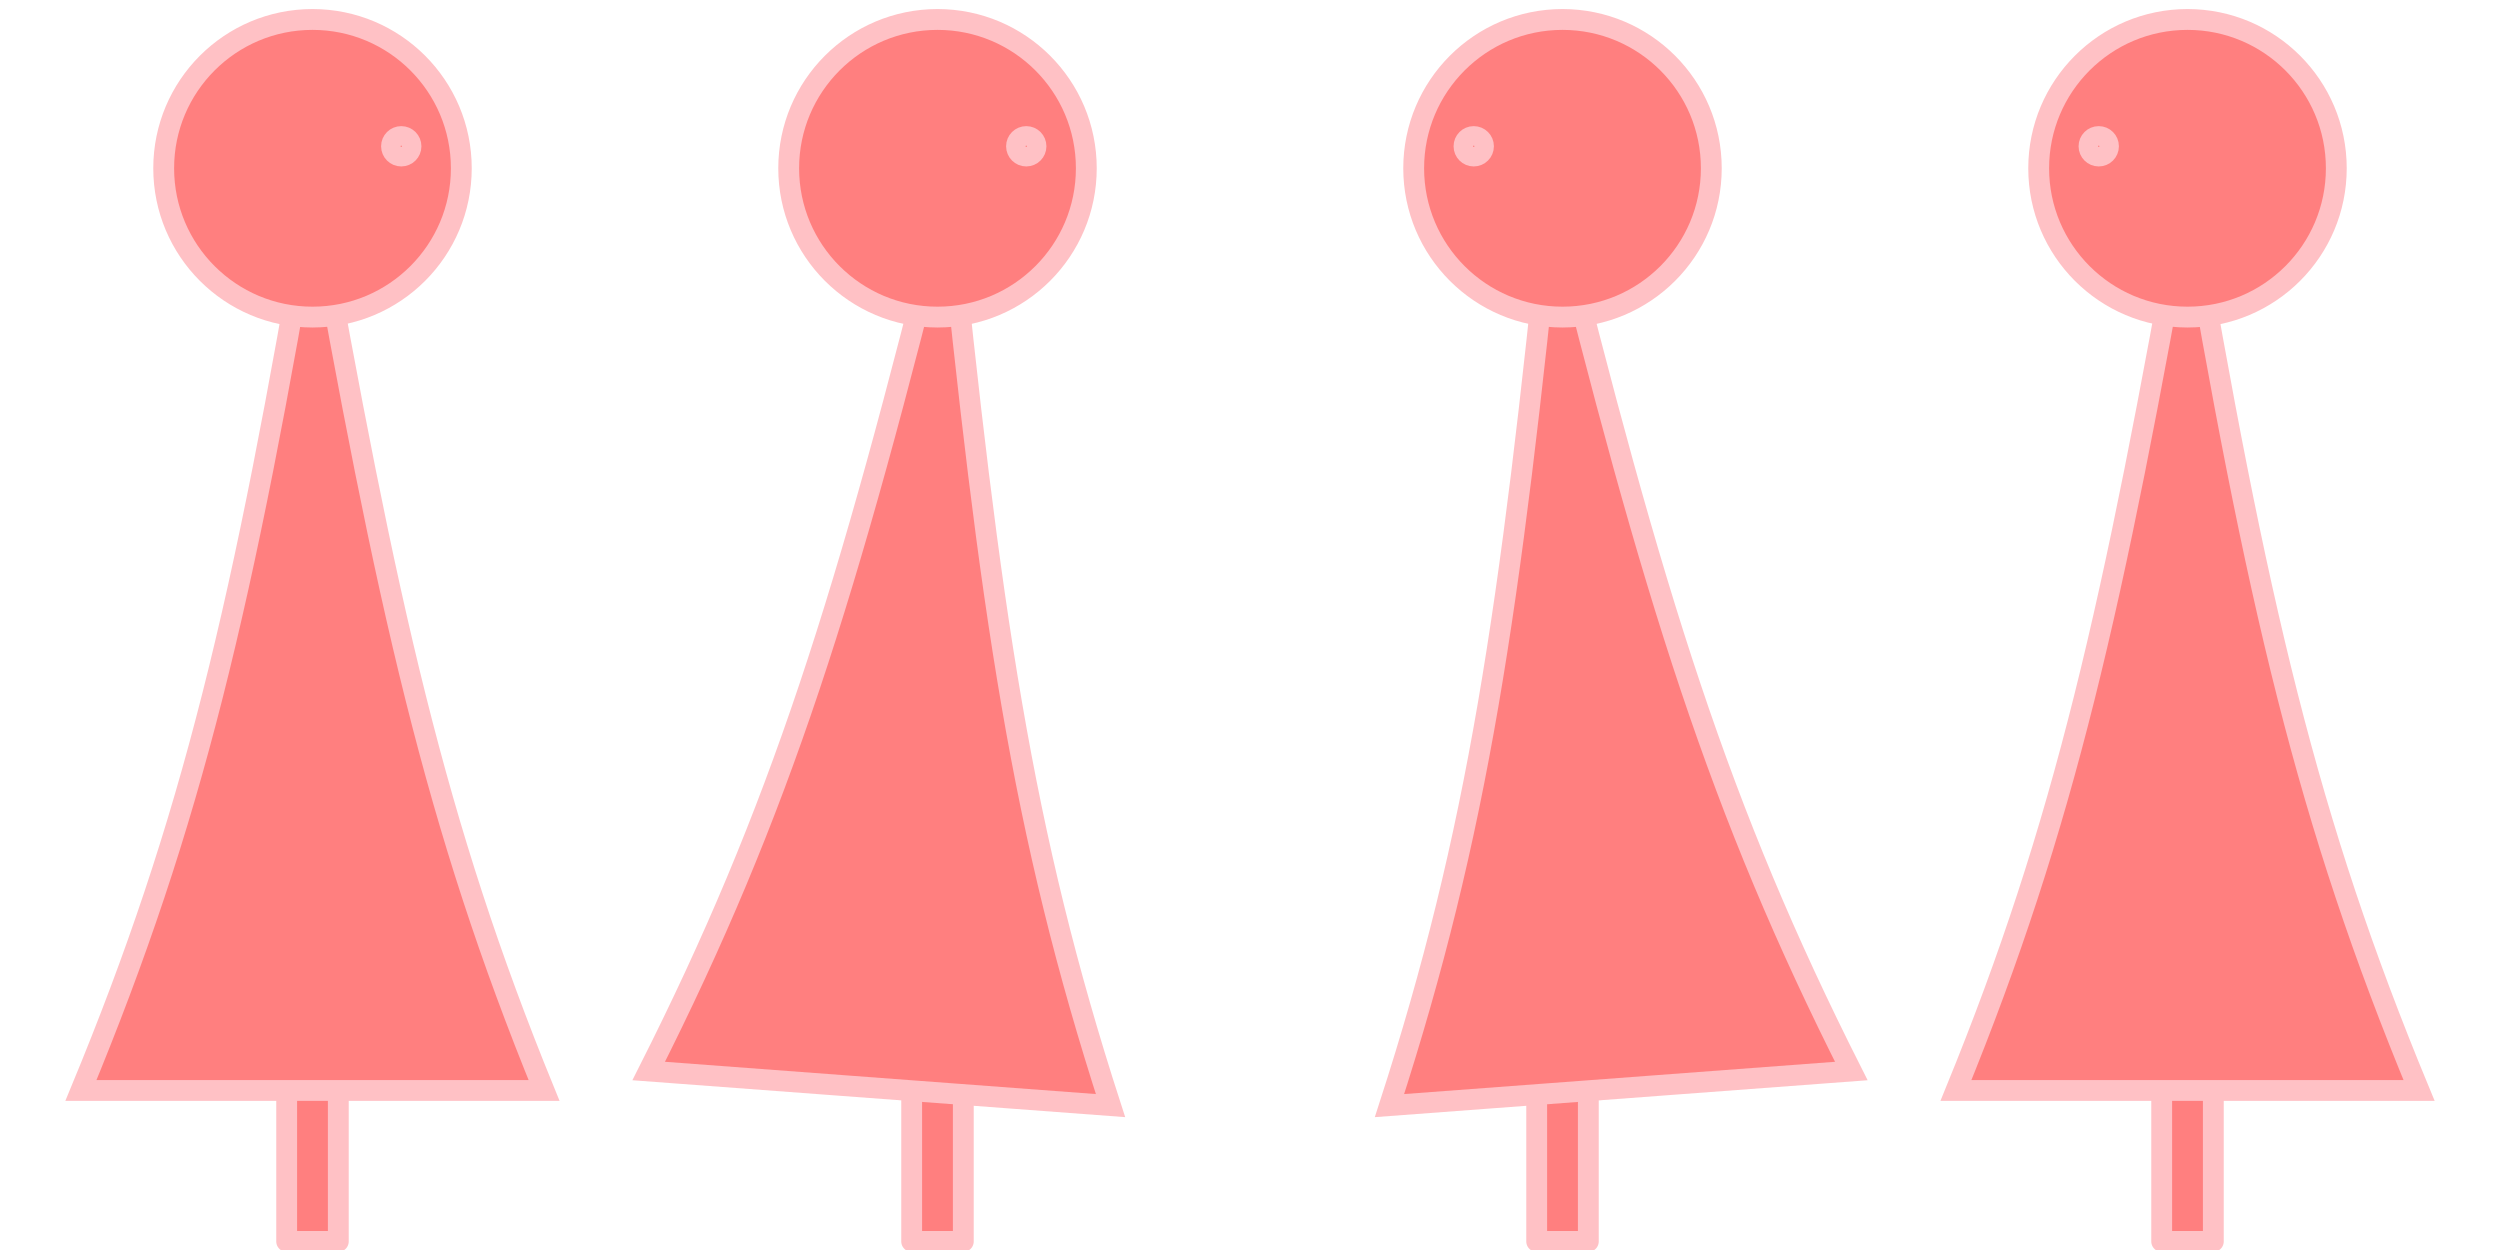
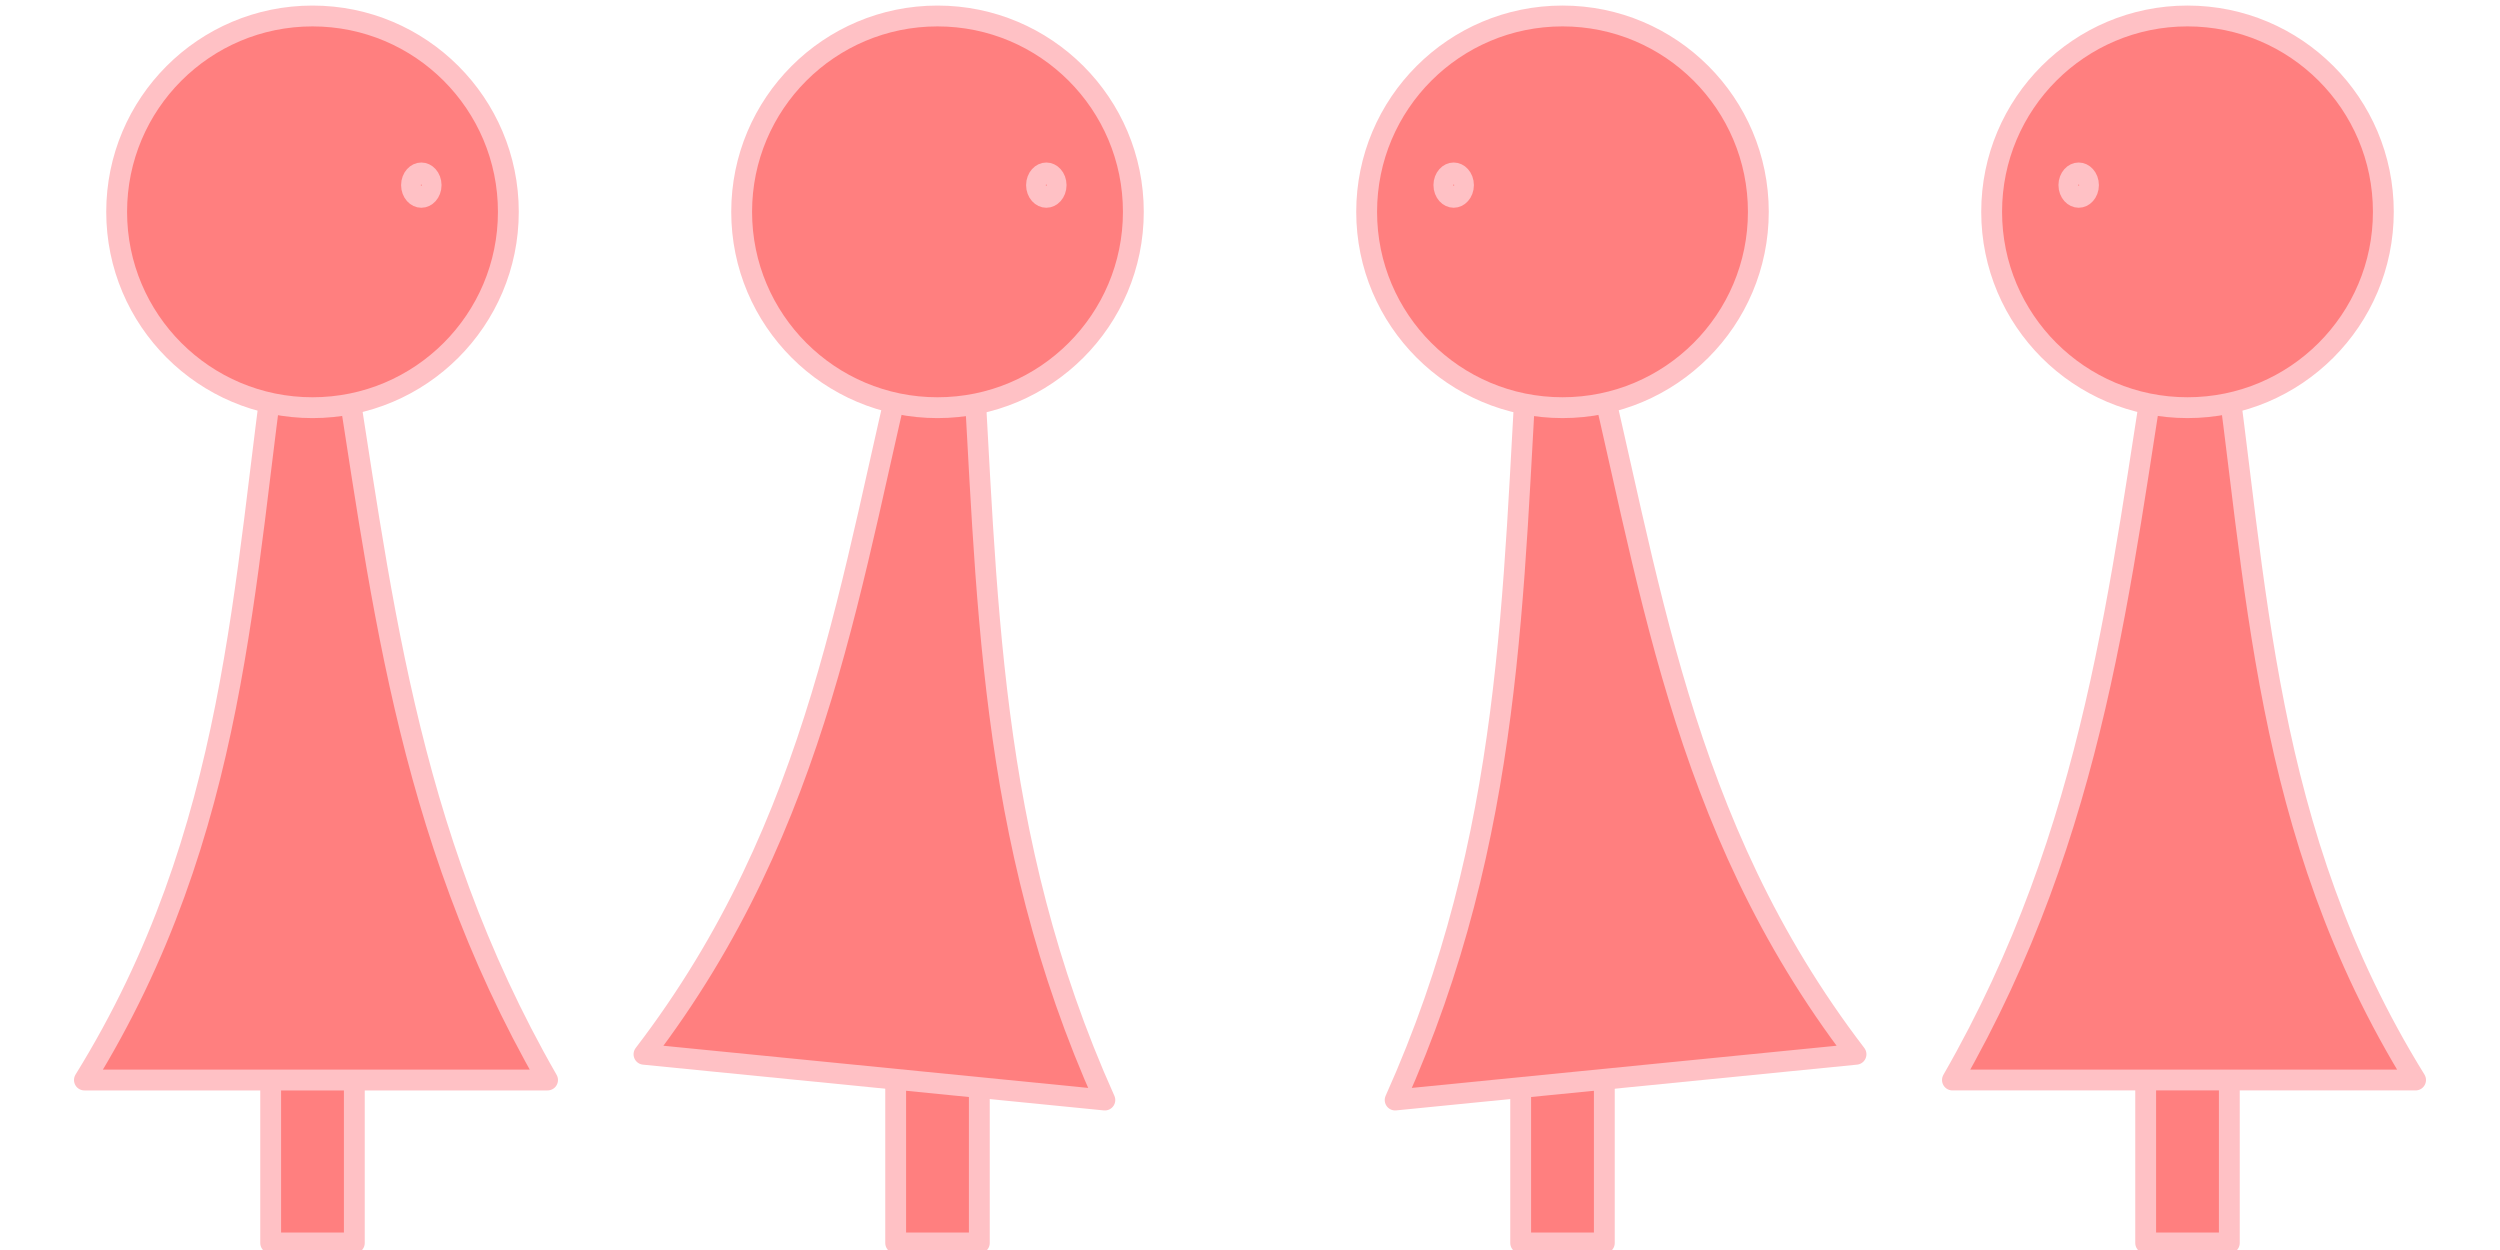
<svg xmlns="http://www.w3.org/2000/svg" width="120" height="60" id="svg3829" version="1.1">
  <defs id="defs3831" />
  <g id="layer1" transform="translate(0,-992.3622)">
-     <rect style="fill:#ff7f7f;fill-opacity:1;stroke:#ffc1c5;stroke-width:1;stroke-linecap:round;stroke-linejoin:round;stroke-miterlimit:4;stroke-opacity:1;stroke-dasharray:none" id="rect3839" width="2.479" height="15.22" x="13.76" y="1036.731" />
-     <path style="fill:#ff7f7f;fill-opacity:1;stroke:#ffc1c5;stroke-width:1;stroke-linecap:butt;stroke-linejoin:miter;stroke-miterlimit:4;stroke-opacity:1;stroke-dasharray:none" d="m 15.037,1001.53 c -3.381,19.952 -5.797,30.244 -11.153,43.175 l 22.231,0 c -5.21,-12.758 -7.527,-23.103 -11.078,-43.175 z" id="path3841" />
-     <path style="fill:#ff7f7f;fill-opacity:1;stroke:#ffc1c5;stroke-width:1;stroke-linecap:round;stroke-linejoin:round;stroke-miterlimit:4;stroke-opacity:1;stroke-dasharray:none" id="path3837" d="m 23.036,14.286 c 0,3.945 -3.198,7.143 -7.143,7.143 -3.945,0 -7.143,-3.198 -7.143,-7.143 0,-3.945 3.198,-7.143 7.143,-7.143 3.945,0 7.143,3.198 7.143,7.143 z" transform="translate(-0.8928575,986.1537)" />
-     <path style="fill:#ff7f7f;fill-opacity:1;stroke:#ffc1c5;stroke-width:0.714;stroke-linecap:round;stroke-linejoin:round;stroke-miterlimit:4;stroke-opacity:1;stroke-dasharray:none" id="path4353" d="m 19.4,10.296 c 0,0.185 -0.15,0.334 -0.334,0.334 -0.185,0 -0.334,-0.15 -0.334,-0.334 0,-0.185 0.15,-0.334 0.334,-0.334 0.185,0 0.334,0.15 0.334,0.334 z" transform="matrix(1.400822,0,0,1.400822,-7.447548,984.961)" />
-     <rect style="fill:#ff7f7f;fill-opacity:1;stroke:#ffc1c5;stroke-width:1;stroke-linecap:round;stroke-linejoin:round;stroke-miterlimit:4;stroke-opacity:1;stroke-dasharray:none" id="rect3839-6" width="2.479" height="15.22" x="43.76" y="1036.731" />
-     <path style="fill:#ff7f7f;fill-opacity:1;stroke:#ffc1c5;stroke-width:1;stroke-linecap:butt;stroke-linejoin:miter;stroke-miterlimit:4;stroke-opacity:1;stroke-dasharray:none" d="m 45.481,1001.549 c -4.861,19.644 -8.039,29.727 -14.344,42.222 l 22.168,1.66 c -4.243,-13.112 -5.781,-23.601 -7.824,-43.882 z" id="path3841-7" />
-     <path style="fill:#ff7f7f;fill-opacity:1;stroke:#ffc1c5;stroke-width:1;stroke-linecap:round;stroke-linejoin:round;stroke-miterlimit:4;stroke-opacity:1;stroke-dasharray:none" id="path3837-9" d="m 23.036,14.286 c 0,3.945 -3.198,7.143 -7.143,7.143 -3.945,0 -7.143,-3.198 -7.143,-7.143 0,-3.945 3.198,-7.143 7.143,-7.143 3.945,0 7.143,3.198 7.143,7.143 z" transform="translate(29.10714,986.1537)" />
-     <path style="fill:#ff7f7f;fill-opacity:1;stroke:#ffc1c5;stroke-width:0.714;stroke-linecap:round;stroke-linejoin:round;stroke-miterlimit:4;stroke-opacity:1;stroke-dasharray:none" id="path4353-7" d="m 19.4,10.296 c 0,0.185 -0.15,0.334 -0.334,0.334 -0.185,0 -0.334,-0.15 -0.334,-0.334 0,-0.185 0.15,-0.334 0.334,-0.334 0.185,0 0.334,0.15 0.334,0.334 z" transform="matrix(1.400822,0,0,1.400822,22.55245,984.961)" />
-     <rect style="fill:#ff7f7f;fill-opacity:1;stroke:#ffc1c5;stroke-width:1;stroke-linecap:round;stroke-linejoin:round;stroke-miterlimit:4;stroke-opacity:1;stroke-dasharray:none" id="rect3839-0" width="2.479" height="15.22" x="-106.24" y="1036.731" transform="scale(-1,1)" />
-     <path style="fill:#ff7f7f;fill-opacity:1;stroke:#ffc1c5;stroke-width:1;stroke-linecap:butt;stroke-linejoin:miter;stroke-miterlimit:4;stroke-opacity:1;stroke-dasharray:none" d="m 104.963,1001.53 c 3.381,19.952 5.797,30.244 11.153,43.175 l -22.231,0 c 5.21,-12.758 7.527,-23.103 11.078,-43.175 z" id="path3841-76" />
-     <path style="fill:#ff7f7f;fill-opacity:1;stroke:#ffc1c5;stroke-width:1;stroke-linecap:round;stroke-linejoin:round;stroke-miterlimit:4;stroke-opacity:1;stroke-dasharray:none" id="path3837-1" d="m 23.036,14.286 c 0,3.945 -3.198,7.143 -7.143,7.143 -3.945,0 -7.143,-3.198 -7.143,-7.143 0,-3.945 3.198,-7.143 7.143,-7.143 3.945,0 7.143,3.198 7.143,7.143 z" transform="matrix(-1,0,0,1,120.8928,986.1537)" />
-     <path style="fill:#ff7f7f;fill-opacity:1;stroke:#ffc1c5;stroke-width:0.714;stroke-linecap:round;stroke-linejoin:round;stroke-miterlimit:4;stroke-opacity:1;stroke-dasharray:none" id="path4353-6" d="m 19.4,10.296 c 0,0.185 -0.15,0.334 -0.334,0.334 -0.185,0 -0.334,-0.15 -0.334,-0.334 0,-0.185 0.15,-0.334 0.334,-0.334 0.185,0 0.334,0.15 0.334,0.334 z" transform="matrix(-1.400822,0,0,1.400822,127.4476,984.961)" />
-     <rect style="fill:#ff7f7f;fill-opacity:1;stroke:#ffc1c5;stroke-width:1;stroke-linecap:round;stroke-linejoin:round;stroke-miterlimit:4;stroke-opacity:1;stroke-dasharray:none" id="rect3839-6-6" width="2.479" height="15.22" x="-76.24" y="1036.731" transform="scale(-1,1)" />
-     <path style="fill:#ff7f7f;fill-opacity:1;stroke:#ffc1c5;stroke-width:1;stroke-linecap:butt;stroke-linejoin:miter;stroke-miterlimit:4;stroke-opacity:1;stroke-dasharray:none" d="m 74.519,1001.549 c 4.861,19.644 8.039,29.727 14.344,42.222 l -22.168,1.66 c 4.243,-13.112 5.781,-23.601 7.824,-43.882 z" id="path3841-7-2" />
-     <path style="fill:#ff7f7f;fill-opacity:1;stroke:#ffc1c5;stroke-width:1;stroke-linecap:round;stroke-linejoin:round;stroke-miterlimit:4;stroke-opacity:1;stroke-dasharray:none" id="path3837-9-5" d="m 23.036,14.286 c 0,3.945 -3.198,7.143 -7.143,7.143 -3.945,0 -7.143,-3.198 -7.143,-7.143 0,-3.945 3.198,-7.143 7.143,-7.143 3.945,0 7.143,3.198 7.143,7.143 z" transform="matrix(-1,0,0,1,90.89286,986.1537)" />
-     <path style="fill:#ff7f7f;fill-opacity:1;stroke:#ffc1c5;stroke-width:0.714;stroke-linecap:round;stroke-linejoin:round;stroke-miterlimit:4;stroke-opacity:1;stroke-dasharray:none" id="path4353-7-1" d="m 19.4,10.296 c 0,0.185 -0.15,0.334 -0.334,0.334 -0.185,0 -0.334,-0.15 -0.334,-0.334 0,-0.185 0.15,-0.334 0.334,-0.334 0.185,0 0.334,0.15 0.334,0.334 z" transform="matrix(-1.400822,0,0,1.400822,97.44755,984.961)" />
+     <rect style="fill:#000000;fill-opacity:1;stroke:none" id="rect2998" width="30" height="60" x="-131.5" y="994.254" />
+     <g id="g3804">
+       <rect y="1036.658" x="12.992" height="15.367" width="4.016" id="rect3839" style="fill:#ff7f7f;fill-opacity:1;stroke:#ffc1c5;stroke-width:1;stroke-linecap:round;stroke-linejoin:round;stroke-miterlimit:4;stroke-opacity:1;stroke-dasharray:none" />
+       <path id="path3841" d="m 13.363,1008.371 c -1.731,11.944 -1.92,23.888 -9.311,35.832 l 22.231,0 c -6.938,-12.084 -8.018,-23.834 -9.963,-35.751 z" style="fill:#ff7f7f;fill-opacity:1;stroke:#ffc1c5;stroke-width:1;stroke-linecap:butt;stroke-linejoin:round;stroke-miterlimit:4;stroke-opacity:1;stroke-dasharray:none" />
+       <path transform="matrix(1.31608,0,0,1.31608,-5.91628,983.7287)" d="m 23.036,14.286 c 0,3.945 -3.198,7.143 -7.143,7.143 -3.945,0 -7.143,-3.198 -7.143,-7.143 0,-3.945 3.198,-7.143 7.143,-7.143 3.945,0 7.143,3.198 7.143,7.143 z" id="path3837" style="fill:#ff7f7f;fill-opacity:1;stroke:#ffc1c5;stroke-width:0.76;stroke-linecap:round;stroke-linejoin:round;stroke-miterlimit:4;stroke-opacity:1;stroke-dasharray:none" />
+       <path transform="matrix(1.490041,0,0,1.666818,-8.185686,984.0873)" d="m 19.4,10.296 c 0,0.185 -0.15,0.334 -0.334,0.334 -0.185,0 -0.334,-0.15 -0.334,-0.334 0,-0.185 0.15,-0.334 0.334,-0.334 0.185,0 0.334,0.15 0.334,0.334 z" id="path4353" style="fill:#ff7f7f;fill-opacity:1;stroke:#ffc1c5;stroke-width:0.635;stroke-linecap:round;stroke-linejoin:round;stroke-miterlimit:4;stroke-opacity:1;stroke-dasharray:none" />
+     </g>
+     <rect style="fill:#000000;fill-opacity:1;stroke:none" id="rect2998-4" width="30" height="60" x="-101.5" y="994.254" />
+     <g id="g3804-8" transform="translate(30,0)">
+       <rect y="1036.658" x="12.992" height="15.367" width="4.016" id="rect3839-8" style="fill:#ff7f7f;fill-opacity:1;stroke:#ffc1c5;stroke-width:1;stroke-linecap:round;stroke-linejoin:round;stroke-miterlimit:4;stroke-opacity:1;stroke-dasharray:none" />
+       <path id="path3841-7" d="m 13.716,1008.231 c -2.903,11.715 -4.27,23.582 -12.805,34.737 l 22.122,2.196 c -5.71,-12.71 -5.624,-24.51 -6.383,-36.561 z" style="fill:#ff7f7f;fill-opacity:1;stroke:#ffc1c5;stroke-width:1;stroke-linecap:butt;stroke-linejoin:round;stroke-miterlimit:4;stroke-opacity:1;stroke-dasharray:none" />
+       <path transform="matrix(1.31608,0,0,1.31608,-5.91628,983.7287)" d="m 23.036,14.286 c 0,3.945 -3.198,7.143 -7.143,7.143 -3.945,0 -7.143,-3.198 -7.143,-7.143 0,-3.945 3.198,-7.143 7.143,-7.143 3.945,0 7.143,3.198 7.143,7.143 z" id="path3837-0" style="fill:#ff7f7f;fill-opacity:1;stroke:#ffc1c5;stroke-width:0.76;stroke-linecap:round;stroke-linejoin:round;stroke-miterlimit:4;stroke-opacity:1;stroke-dasharray:none" />
+       <path transform="matrix(1.490041,0,0,1.666818,-8.185686,984.0873)" d="m 19.4,10.296 c 0,0.185 -0.15,0.334 -0.334,0.334 -0.185,0 -0.334,-0.15 -0.334,-0.334 0,-0.185 0.15,-0.334 0.334,-0.334 0.185,0 0.334,0.15 0.334,0.334 z" id="path4353-9" style="fill:#ff7f7f;fill-opacity:1;stroke:#ffc1c5;stroke-width:0.635;stroke-linecap:round;stroke-linejoin:round;stroke-miterlimit:4;stroke-opacity:1;stroke-dasharray:none" />
+     </g>
+     <rect y="994.254" x="11.5" height="60" width="30" id="rect2998-9" style="fill:#000000;fill-opacity:1;stroke:none" transform="scale(-1,1)" />
+     <g id="g3804-1" transform="matrix(-1,0,0,1.000001,120,-0.00142665)">
+       <rect style="fill:#ff7f7f;fill-opacity:1;stroke:#ffc1c5;stroke-width:1;stroke-linecap:round;stroke-linejoin:round;stroke-miterlimit:4;stroke-opacity:1;stroke-dasharray:none" id="rect3839-0" width="4.016" height="15.367" x="12.992" y="1036.658" />
+       <path style="fill:#ff7f7f;fill-opacity:1;stroke:#ffc1c5;stroke-width:1;stroke-linecap:butt;stroke-linejoin:round;stroke-miterlimit:4;stroke-opacity:1;stroke-dasharray:none" d="m 13.363,1008.371 c -1.731,11.944 -1.92,23.888 -9.311,35.832 l 22.231,0 c -6.938,-12.084 -8.018,-23.834 -9.963,-35.751 z" id="path3841-2" />
+       <path style="fill:#ff7f7f;fill-opacity:1;stroke:#ffc1c5;stroke-width:0.76;stroke-linecap:round;stroke-linejoin:round;stroke-miterlimit:4;stroke-opacity:1;stroke-dasharray:none" id="path3837-8" d="m 23.036,14.286 c 0,3.945 -3.198,7.143 -7.143,7.143 -3.945,0 -7.143,-3.198 -7.143,-7.143 0,-3.945 3.198,-7.143 7.143,-7.143 3.945,0 7.143,3.198 7.143,7.143 z" transform="matrix(1.31608,0,0,1.31608,-5.91628,983.7287)" />
+       <path style="fill:#ff7f7f;fill-opacity:1;stroke:#ffc1c5;stroke-width:0.635;stroke-linecap:round;stroke-linejoin:round;stroke-miterlimit:4;stroke-opacity:1;stroke-dasharray:none" id="path4353-5" d="m 19.4,10.296 c 0,0.185 -0.15,0.334 -0.334,0.334 -0.185,0 -0.334,-0.15 -0.334,-0.334 0,-0.185 0.15,-0.334 0.334,-0.334 0.185,0 0.334,0.15 0.334,0.334 z" transform="matrix(1.490041,0,0,1.666818,-8.185686,984.0873)" />
+     </g>
+     <rect transform="scale(-1,1)" style="fill:#000000;fill-opacity:1;stroke:none" id="rect2998-4-1" width="30" height="60" x="41.5" y="994.254" />
+     <g transform="matrix(-1,0,0,1.000001,90,-0.00142707)" id="g3804-8-0">
+       <rect y="1036.658" x="12.992" height="15.367" width="4.016" id="rect3839-8-6" style="fill:#ff7f7f;fill-opacity:1;stroke:#ffc1c5;stroke-width:1;stroke-linecap:round;stroke-linejoin:round;stroke-miterlimit:4;stroke-opacity:1;stroke-dasharray:none" />
+       <path id="path3841-7-9" d="m 13.716,1008.231 c -2.903,11.715 -4.27,23.582 -12.805,34.737 l 22.122,2.196 c -5.71,-12.71 -5.624,-24.51 -6.383,-36.561 z" style="fill:#ff7f7f;fill-opacity:1;stroke:#ffc1c5;stroke-width:1;stroke-linecap:butt;stroke-linejoin:round;stroke-miterlimit:4;stroke-opacity:1;stroke-dasharray:none" />
+       <path transform="matrix(1.31608,0,0,1.31608,-5.91628,983.7287)" d="m 23.036,14.286 c 0,3.945 -3.198,7.143 -7.143,7.143 -3.945,0 -7.143,-3.198 -7.143,-7.143 0,-3.945 3.198,-7.143 7.143,-7.143 3.945,0 7.143,3.198 7.143,7.143 z" id="path3837-0-4" style="fill:#ff7f7f;fill-opacity:1;stroke:#ffc1c5;stroke-width:0.76;stroke-linecap:round;stroke-linejoin:round;stroke-miterlimit:4;stroke-opacity:1;stroke-dasharray:none" />
+       <path transform="matrix(1.490041,0,0,1.666818,-8.185686,984.0873)" d="m 19.4,10.296 c 0,0.185 -0.15,0.334 -0.334,0.334 -0.185,0 -0.334,-0.15 -0.334,-0.334 0,-0.185 0.15,-0.334 0.334,-0.334 0.185,0 0.334,0.15 0.334,0.334 z" id="path4353-9-9" style="fill:#ff7f7f;fill-opacity:1;stroke:#ffc1c5;stroke-width:0.635;stroke-linecap:round;stroke-linejoin:round;stroke-miterlimit:4;stroke-opacity:1;stroke-dasharray:none" />
+     </g>
  </g>
</svg>
